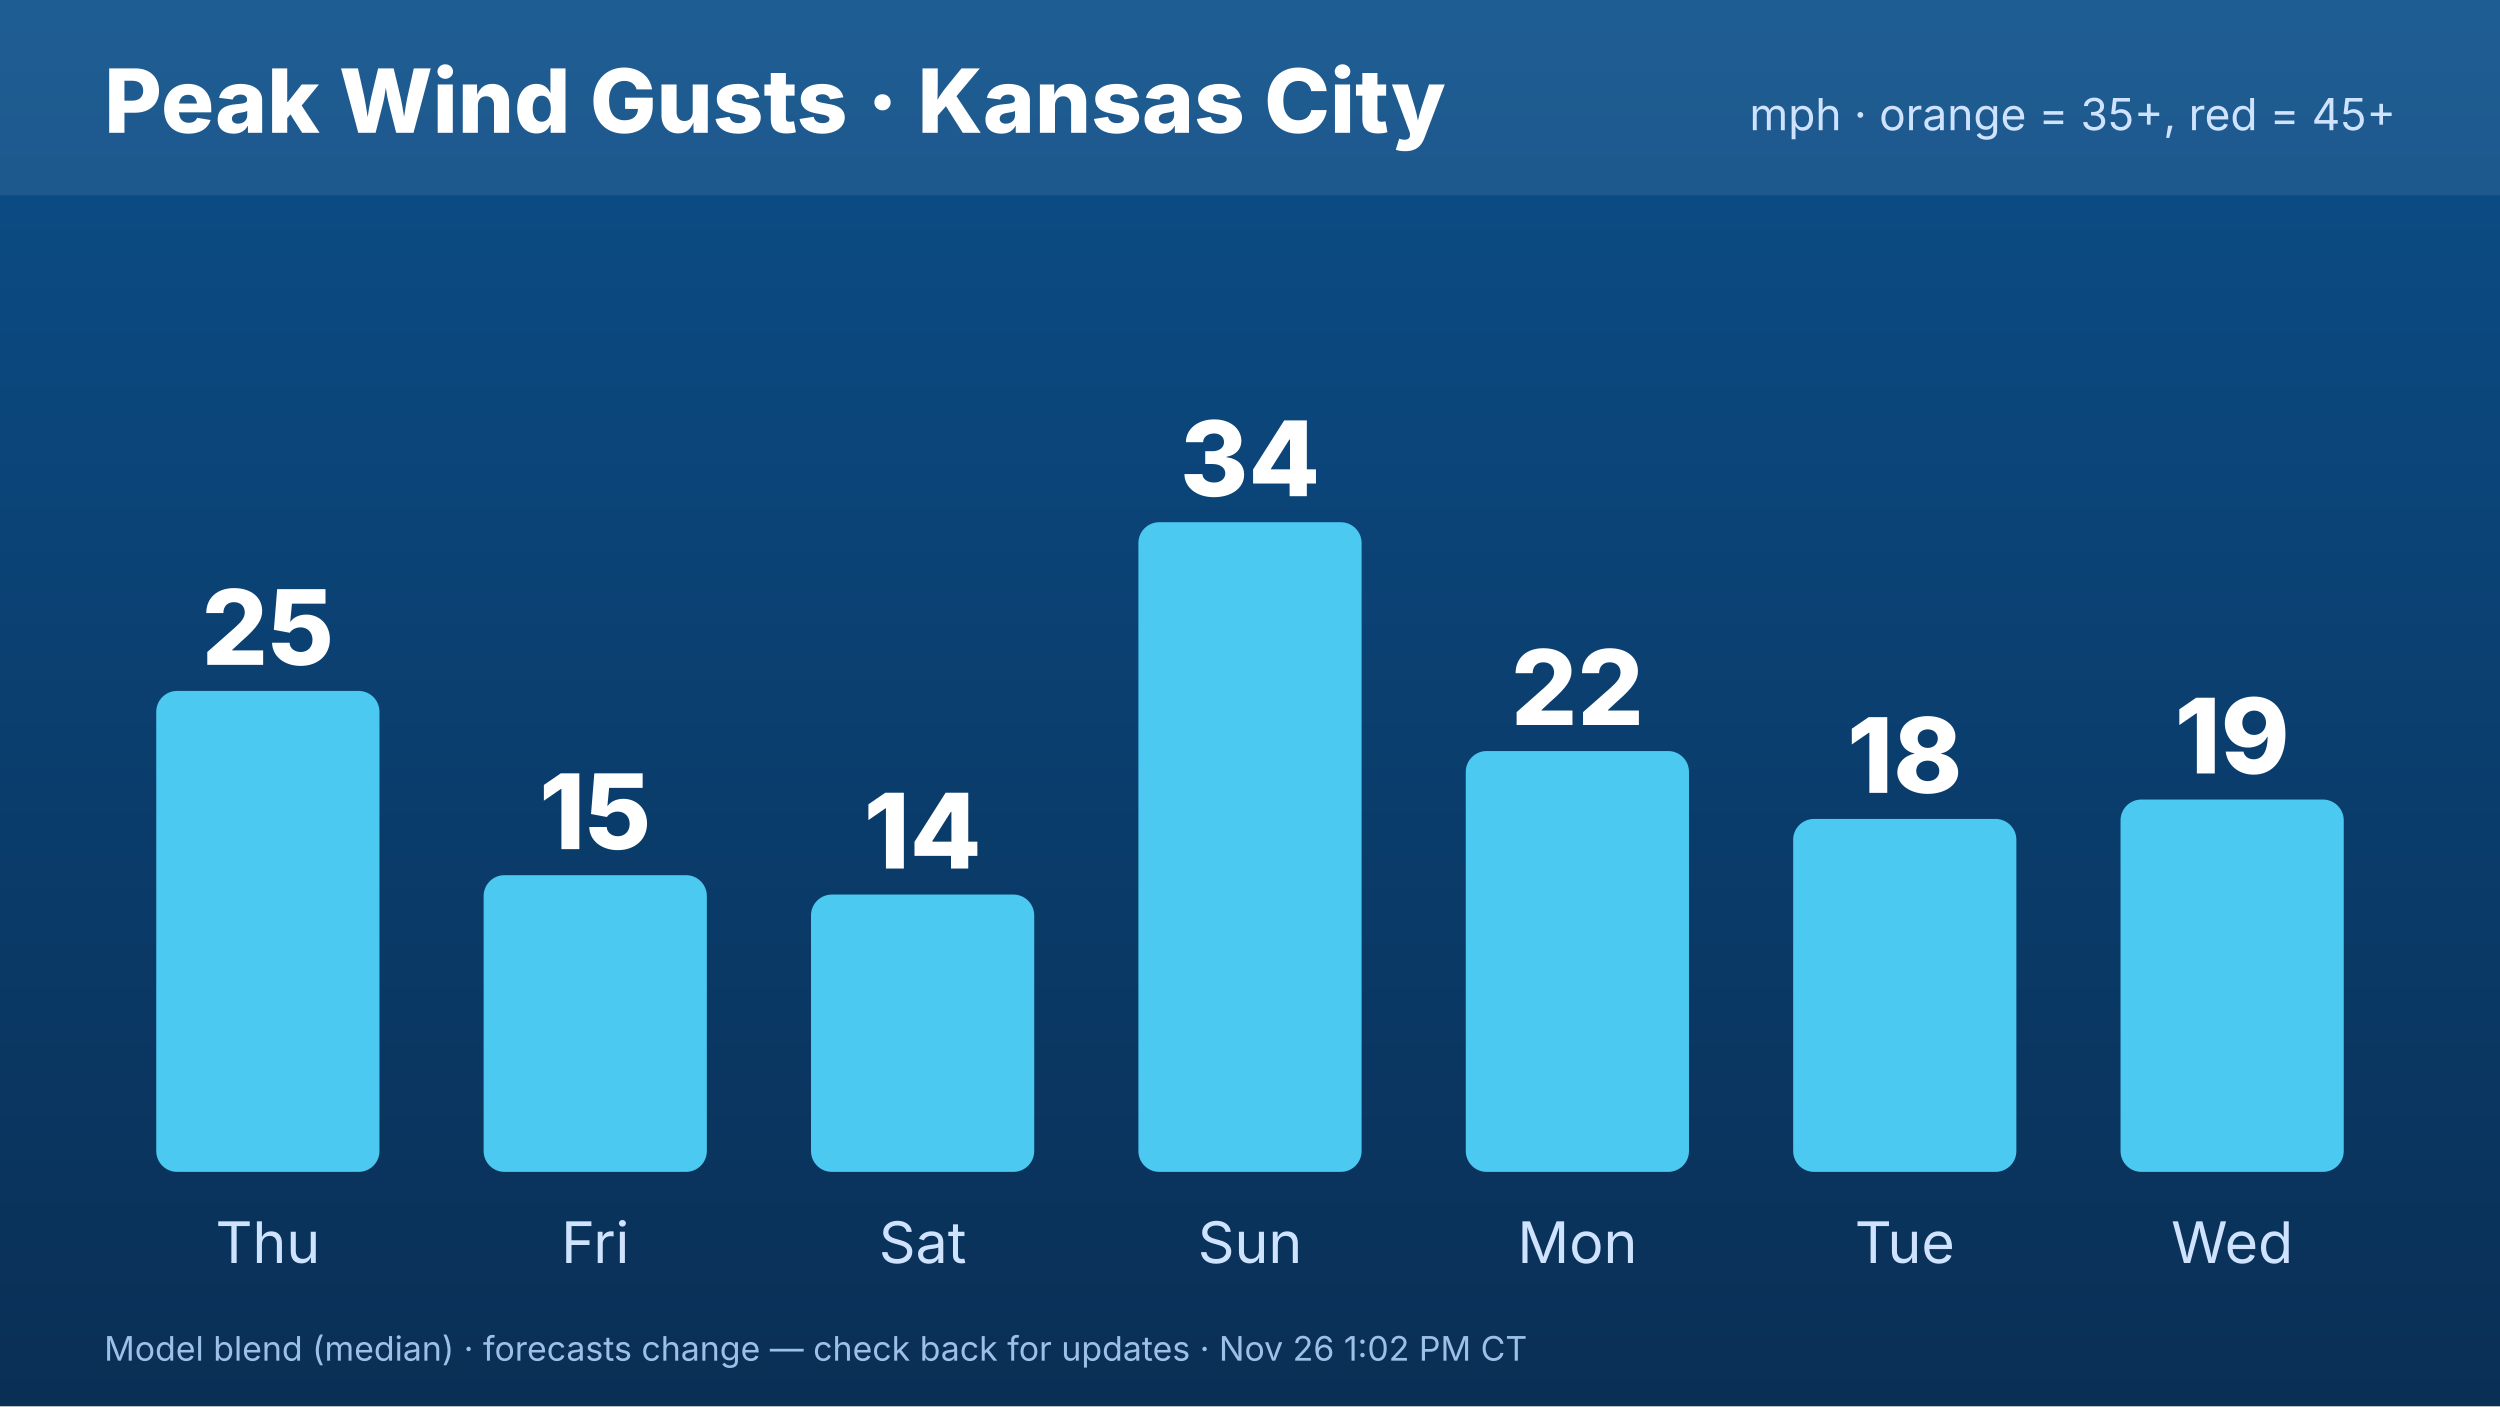
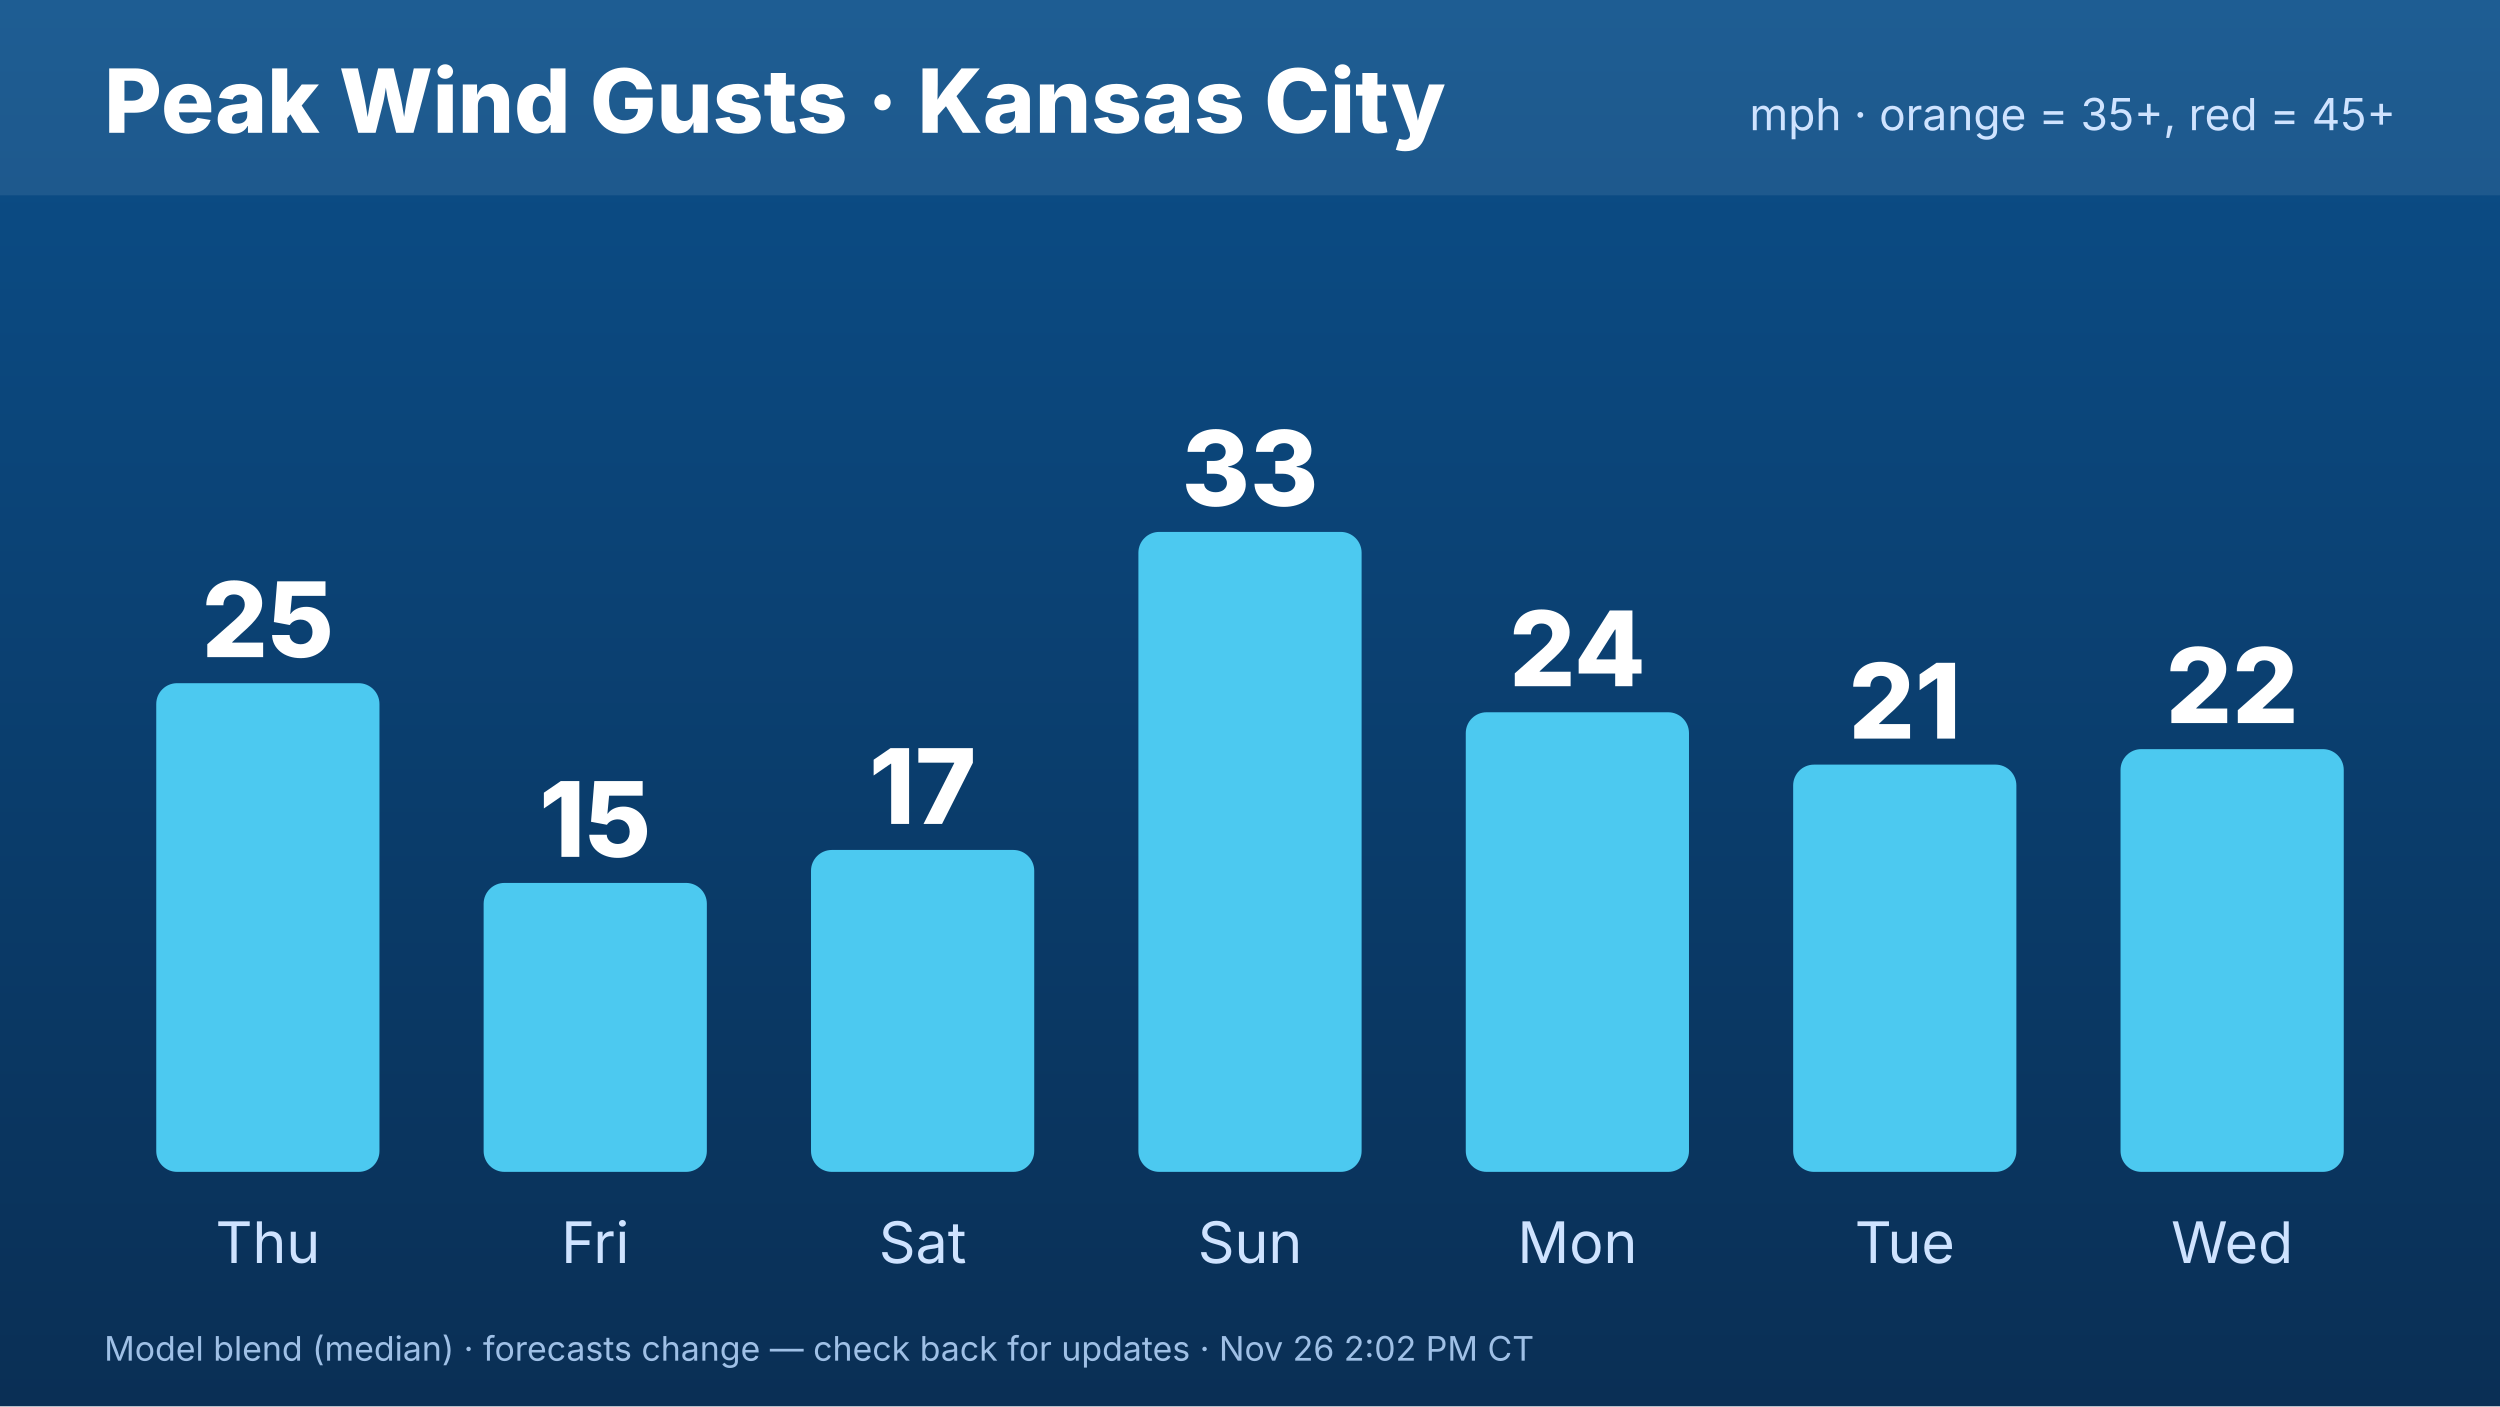
<svg xmlns="http://www.w3.org/2000/svg" width="1920" height="1080" viewBox="0 0 1920 1080" font-family="Inter,Helvetica,Arial,sans-serif">
  <defs>
    <linearGradient id="bg" x1="0" y1="0" x2="0" y2="1">
      <stop offset="0" stop-color="#0b4f8a" />
      <stop offset="1" stop-color="#0a2f55" />
    </linearGradient>
  </defs>
  <rect width="1920" height="1080" fill="url(#bg)" />
  <rect x="0" y="0" width="1920" height="150" fill="#ffffff" opacity=".08" />
  <text x="80" y="102" font-size="68" font-weight="800" fill="#fff">Peak Wind Gusts · Kansas City</text>
  <text x="1840" y="100" font-size="34" fill="#cfe3ff" text-anchor="end">mph · orange = 35+, red = 45+</text>
-   <rect x="120.0" y="530.638" width="171.429" height="369.362" rx="16" fill="#4cc9f0" />
-   <text x="205.714" y="510.638" font-size="80" font-weight="800" fill="#fff" text-anchor="middle">25</text>
+   <rect x="120.0" y="524.681" width="171.429" height="375.319" rx="16" fill="#4cc9f0" />
+   <text x="205.714" y="504.681" font-size="80" font-weight="800" fill="#fff" text-anchor="middle">25</text>
  <text x="205.714" y="970" font-size="44" fill="#cfe3ff" text-anchor="middle">Thu</text>
-   <rect x="371.429" y="672.128" width="171.429" height="227.872" rx="16" fill="#4cc9f0" />
-   <text x="457.143" y="652.128" font-size="80" font-weight="800" fill="#fff" text-anchor="middle">15</text>
+   <rect x="371.429" y="678.085" width="171.429" height="221.915" rx="16" fill="#4cc9f0" />
+   <text x="457.143" y="658.085" font-size="80" font-weight="800" fill="#fff" text-anchor="middle">15</text>
  <text x="457.143" y="970" font-size="44" fill="#cfe3ff" text-anchor="middle">Fri</text>
-   <rect x="622.857" y="687.021" width="171.429" height="212.979" rx="16" fill="#4cc9f0" />
-   <text x="708.571" y="667.021" font-size="80" font-weight="800" fill="#fff" text-anchor="middle">14</text>
+   <rect x="622.857" y="652.766" width="171.429" height="247.234" rx="16" fill="#4cc9f0" />
+   <text x="708.571" y="632.766" font-size="80" font-weight="800" fill="#fff" text-anchor="middle">17</text>
  <text x="708.571" y="970" font-size="44" fill="#cfe3ff" text-anchor="middle">Sat</text>
-   <rect x="874.286" y="401.064" width="171.429" height="498.936" rx="16" fill="#4cc9f0" />
-   <text x="960" y="381.064" font-size="80" font-weight="800" fill="#fff" text-anchor="middle">34</text>
+   <rect x="874.286" y="408.511" width="171.429" height="491.489" rx="16" fill="#4cc9f0" />
+   <text x="960" y="388.511" font-size="80" font-weight="800" fill="#fff" text-anchor="middle">33</text>
  <text x="960" y="970" font-size="44" fill="#cfe3ff" text-anchor="middle">Sun</text>
-   <rect x="1125.714" y="576.809" width="171.429" height="323.191" rx="16" fill="#4cc9f0" />
-   <text x="1211.429" y="556.809" font-size="80" font-weight="800" fill="#fff" text-anchor="middle">22</text>
+   <rect x="1125.714" y="547.021" width="171.429" height="352.979" rx="16" fill="#4cc9f0" />
+   <text x="1211.429" y="527.021" font-size="80" font-weight="800" fill="#fff" text-anchor="middle">24</text>
  <text x="1211.429" y="970" font-size="44" fill="#cfe3ff" text-anchor="middle">Mon</text>
-   <rect x="1377.143" y="628.936" width="171.429" height="271.064" rx="16" fill="#4cc9f0" />
-   <text x="1462.857" y="608.936" font-size="80" font-weight="800" fill="#fff" text-anchor="middle">18</text>
+   <rect x="1377.143" y="587.234" width="171.429" height="312.766" rx="16" fill="#4cc9f0" />
+   <text x="1462.857" y="567.234" font-size="80" font-weight="800" fill="#fff" text-anchor="middle">21</text>
  <text x="1462.857" y="970" font-size="44" fill="#cfe3ff" text-anchor="middle">Tue</text>
-   <rect x="1628.571" y="614.043" width="171.429" height="285.957" rx="16" fill="#4cc9f0" />
-   <text x="1714.286" y="594.043" font-size="80" font-weight="800" fill="#fff" text-anchor="middle">19</text>
+   <rect x="1628.571" y="575.319" width="171.429" height="324.681" rx="16" fill="#4cc9f0" />
+   <text x="1714.286" y="555.319" font-size="80" font-weight="800" fill="#fff" text-anchor="middle">22</text>
  <text x="1714.286" y="970" font-size="44" fill="#cfe3ff" text-anchor="middle">Wed</text>
-   <text x="80" y="1045" font-size="26" fill="#9fc0e6">Model blend (median) · forecasts change — check back for updates · Nov 26 1:02 PM CT</text>
+   <text x="80" y="1045" font-size="26" fill="#9fc0e6">Model blend (median) · forecasts change — check back for updates · Nov 26 2:02 PM CT</text>
</svg>
